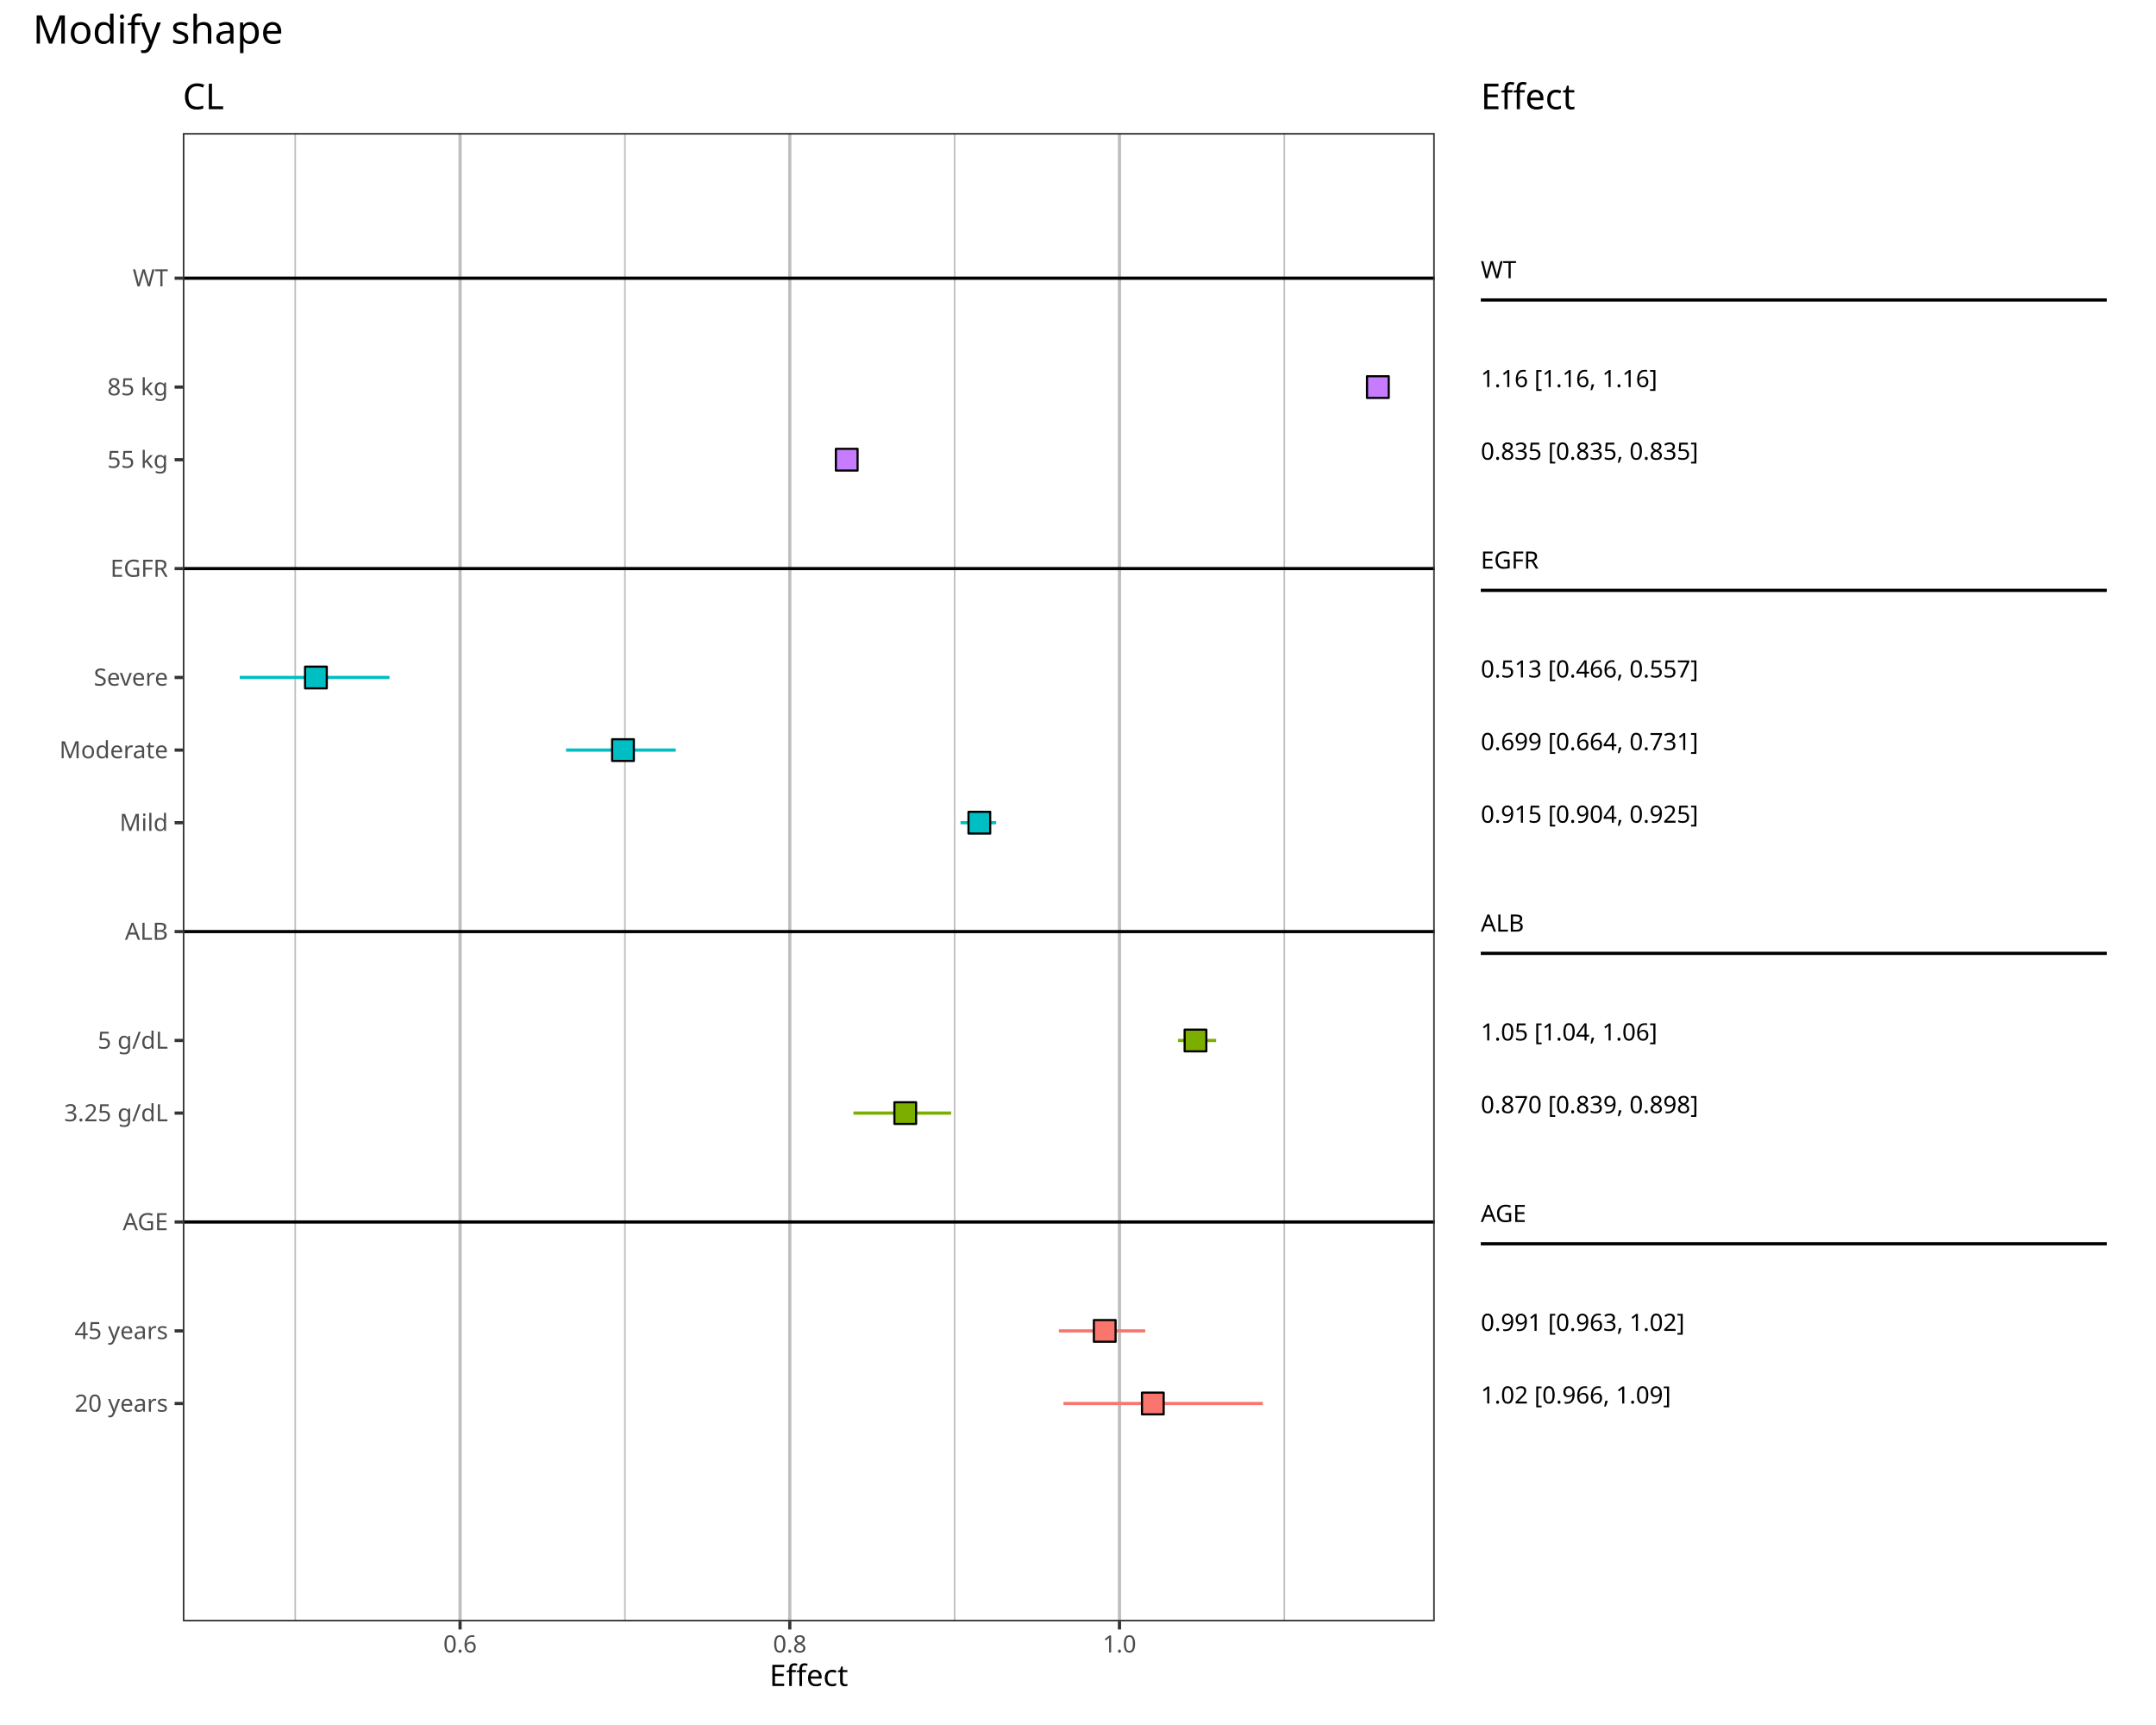
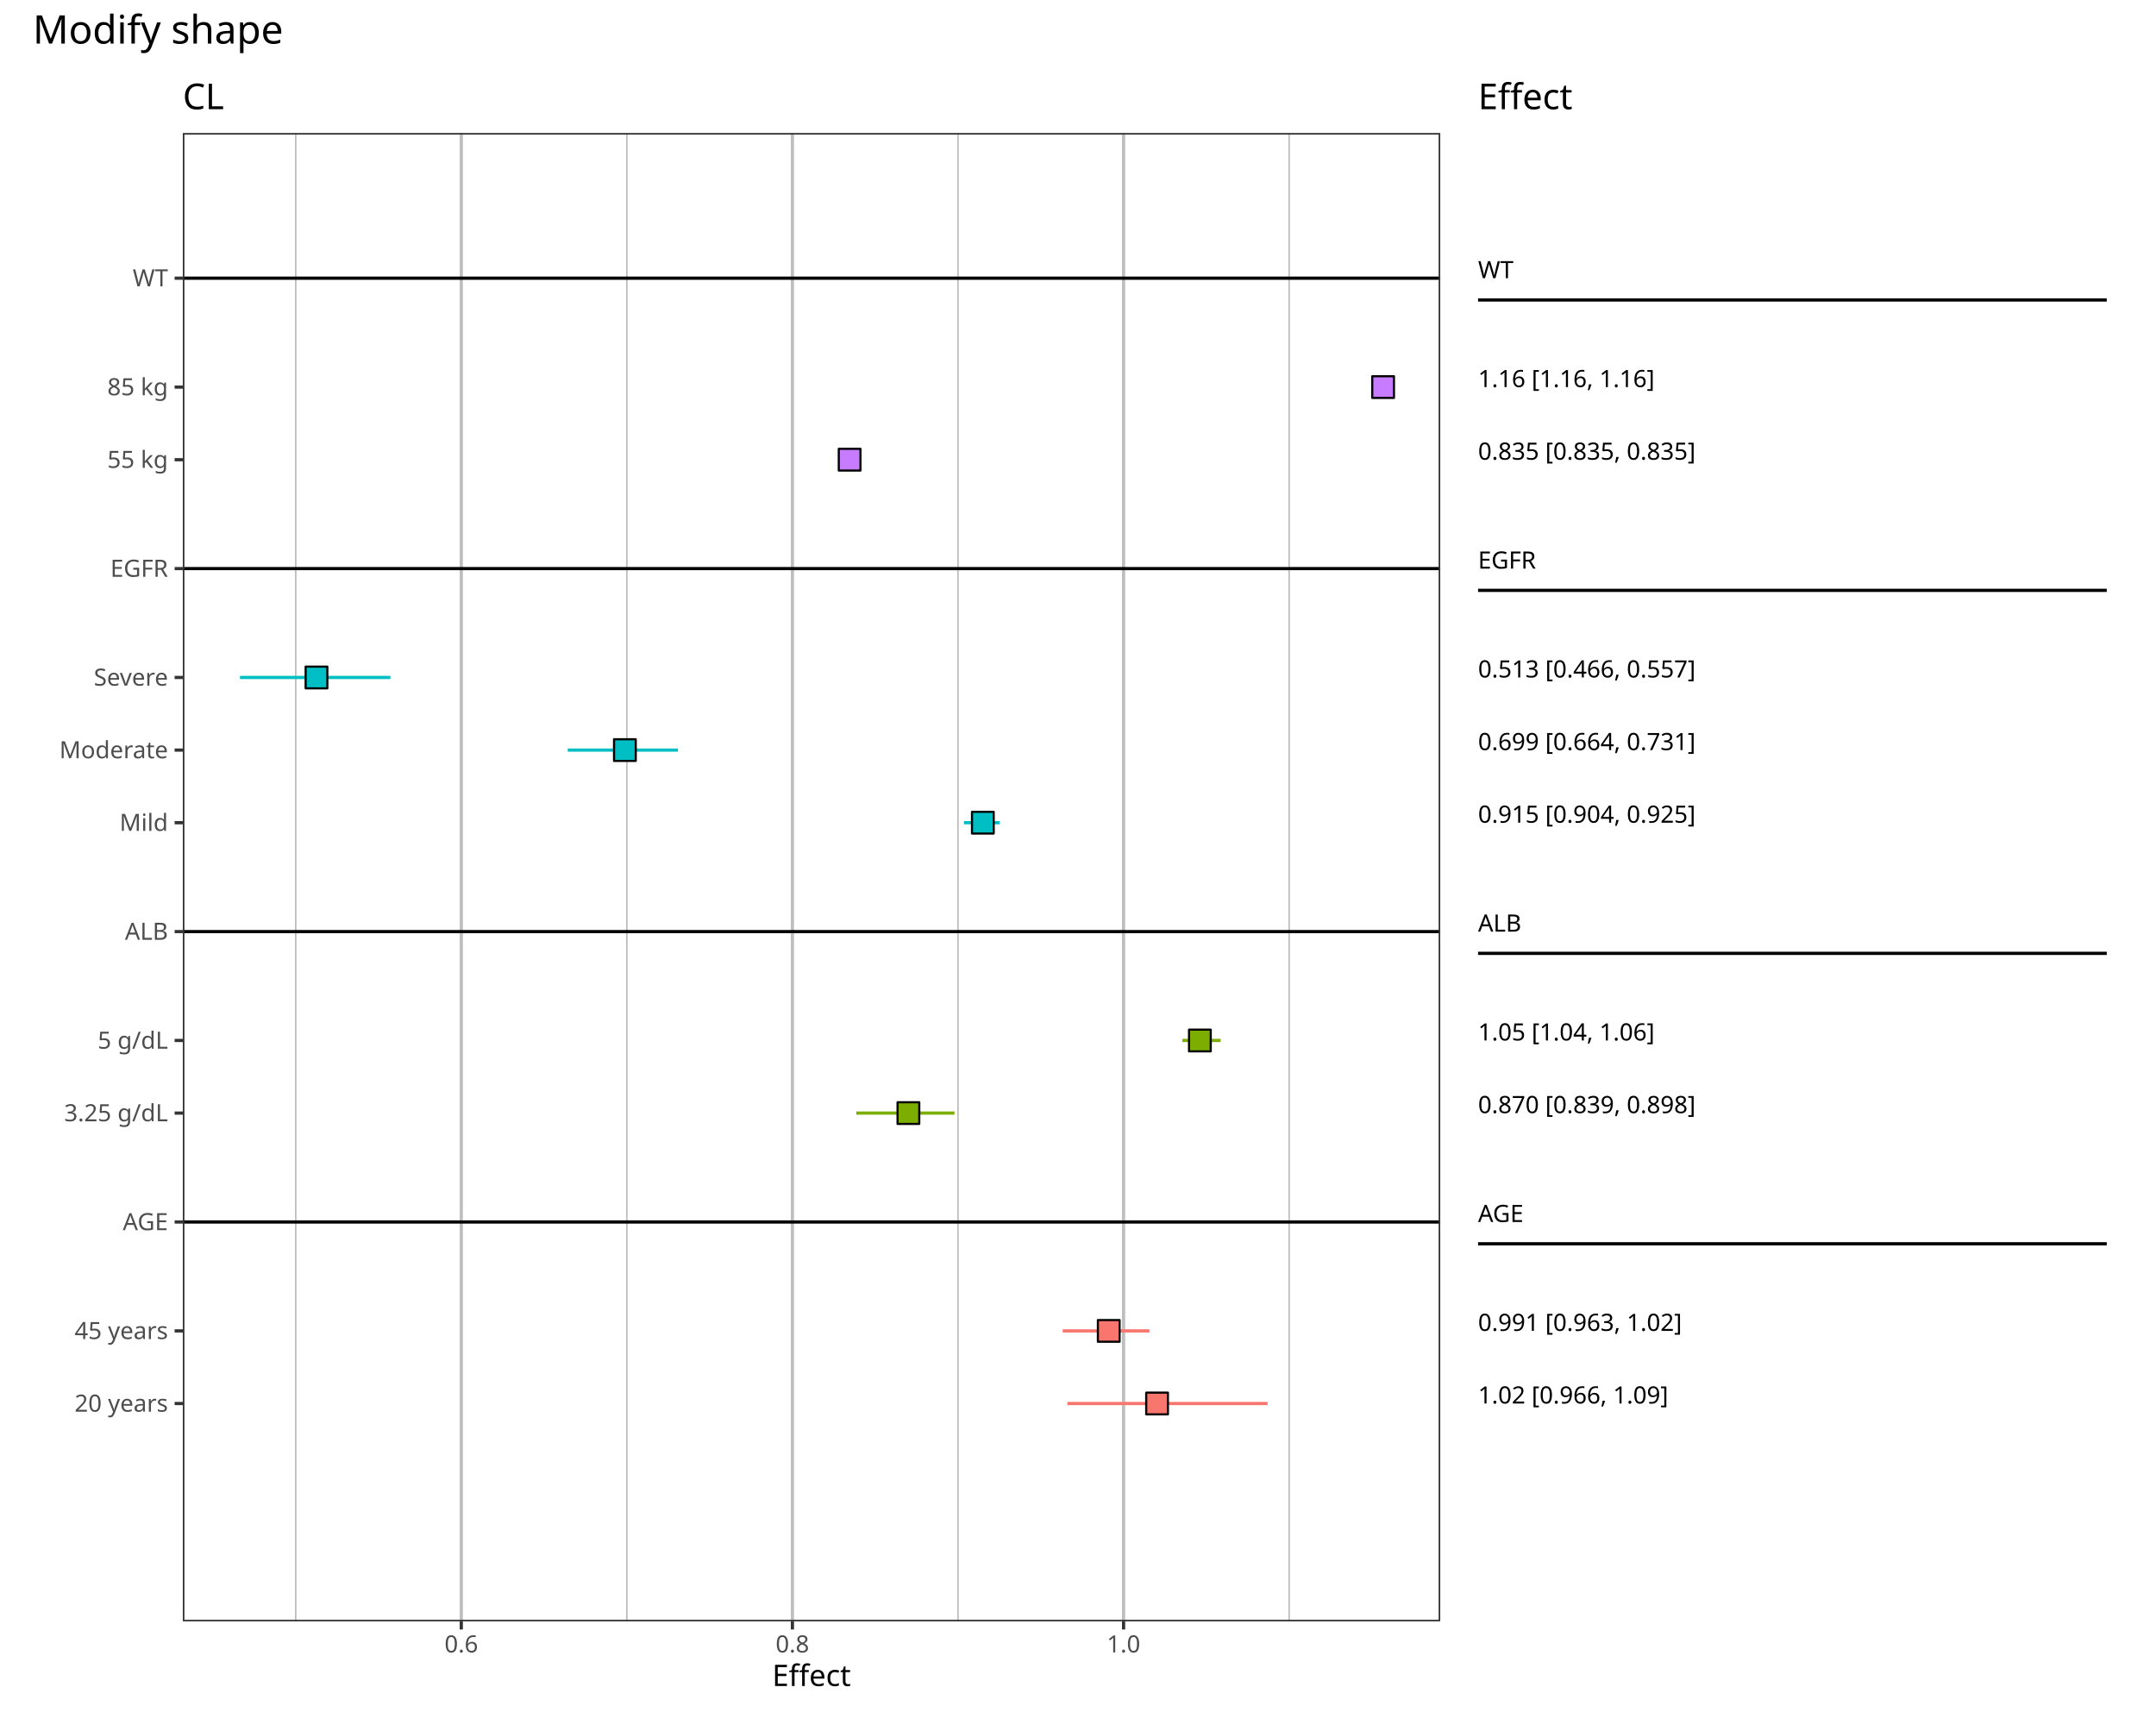
<svg xmlns="http://www.w3.org/2000/svg" class="svglite" data-engine-version="2.0" width="720.00pt" height="576.00pt" viewBox="0 0 720.00 576.00">
  <defs>
    <style type="text/css">
    .svglite line, .svglite polyline, .svglite polygon, .svglite path, .svglite rect, .svglite circle {
      fill: none;
      stroke: #000000;
      stroke-linecap: round;
      stroke-linejoin: round;
      stroke-miterlimit: 10.00;
    }
  </style>
  </defs>
  <rect width="100%" height="100%" style="stroke: none; fill: #FFFFFF;" />
  <defs>
    <clipPath id="cpMC4wMHw3MjAuMDB8MC4wMHw1NzYuMDA=">
      <rect x="0.00" y="0.00" width="720.00" height="576.00" />
    </clipPath>
  </defs>
  <g clip-path="url(#cpMC4wMHw3MjAuMDB8MC4wMHw1NzYuMDA=)">
    <rect x="0.00" y="0.00" width="720.00" height="576.00" style="stroke-width: 1.07; stroke: #FFFFFF; fill: #FFFFFF;" />
  </g>
  <defs>
    <clipPath id="cpNjEuMDV8NzAzLjU2fDQ0LjQxfDU0MS4zNw==">
      <rect x="61.05" y="44.41" width="642.51" height="496.97" />
    </clipPath>
  </defs>
  <g clip-path="url(#cpNjEuMDV8NzAzLjU2fDQ0LjQxfDU0MS4zNw==)">
</g>
  <g clip-path="url(#cpMC4wMHw3MjAuMDB8MC4wMHw1NzYuMDA=)">
</g>
  <g clip-path="url(#cpNjEuMDV8NzAzLjU2fDQ0LjQxfDU0MS4zNw==)">
</g>
  <g clip-path="url(#cpMC4wMHw3MjAuMDB8MC4wMHw1NzYuMDA=)">
</g>
  <g clip-path="url(#cpNjEuMDV8NzAzLjU2fDQ0LjQxfDU0MS4zNw==)">
</g>
  <g clip-path="url(#cpMC4wMHw3MjAuMDB8MC4wMHw1NzYuMDA=)">
</g>
  <defs>
-     <clipPath id="cpNS40OHw0ODAuMTV8MjIuNzh8NTcwLjUy">
-       <rect x="5.48" y="22.78" width="474.67" height="547.74" />
+     <clipPath id="cpNS40OHw0ODEuOTd8MjIuNzh8NTcwLjUy">
+       <rect x="5.48" y="22.78" width="476.49" height="547.74" />
    </clipPath>
  </defs>
-   <g clip-path="url(#cpNS40OHw0ODAuMTV8MjIuNzh8NTcwLjUy)">
-     <rect x="5.48" y="22.78" width="474.67" height="547.74" style="stroke-width: 1.07; stroke: #FFFFFF; fill: #FFFFFF;" />
+   <g clip-path="url(#cpNS40OHw0ODEuOTd8MjIuNzh8NTcwLjUy)">
+     <rect x="5.48" y="22.78" width="476.49" height="547.74" style="stroke-width: 1.07; stroke: #FFFFFF; fill: #FFFFFF;" />
  </g>
  <g clip-path="url(#cpMC4wMHw3MjAuMDB8MC4wMHw1NzYuMDA=)">
</g>
  <defs>
-     <clipPath id="cpNjEuMDV8NDc5LjE1fDQ0LjQxfDU0MS4zNw==">
-       <rect x="61.05" y="44.41" width="418.10" height="496.97" />
+     <clipPath id="cpNDgxLjk3fDcxNC41MnwyMi43OHw1NzAuNTI=">
+       <rect x="481.97" y="22.78" width="232.55" height="547.74" />
    </clipPath>
  </defs>
-   <g clip-path="url(#cpNjEuMDV8NDc5LjE1fDQ0LjQxfDU0MS4zNw==)">
-     <rect x="61.05" y="44.41" width="418.10" height="496.97" style="stroke-width: 1.07; stroke: none; fill: #FFFFFF;" />
-     <polyline points="98.59,541.37 98.59,44.41 " style="stroke-width: 0.53; stroke: #BEBEBE; stroke-linecap: butt;" />
-     <polyline points="208.70,541.37 208.70,44.41 " style="stroke-width: 0.53; stroke: #BEBEBE; stroke-linecap: butt;" />
-     <polyline points="318.80,541.37 318.80,44.41 " style="stroke-width: 0.53; stroke: #BEBEBE; stroke-linecap: butt;" />
-     <polyline points="428.90,541.37 428.90,44.41 " style="stroke-width: 0.53; stroke: #BEBEBE; stroke-linecap: butt;" />
-     <polyline points="153.64,541.37 153.64,44.41 " style="stroke-width: 1.07; stroke: #BEBEBE; stroke-linecap: butt;" />
-     <polyline points="263.75,541.37 263.75,44.41 " style="stroke-width: 1.07; stroke: #BEBEBE; stroke-linecap: butt;" />
-     <polyline points="373.85,541.37 373.85,44.41 " style="stroke-width: 1.07; stroke: #BEBEBE; stroke-linecap: butt;" />
-     <line x1="-176.67" y1="541.37" x2="-176.67" y2="44.41" style="stroke-width: 1.07; stroke-dasharray: 1.42,4.27,5.69,4.27; stroke-linecap: butt;" />
-     <polyline points="421.73,468.65 421.73,468.65 " style="stroke-width: 1.07; stroke: #F8766D; stroke-linecap: butt;" />
-     <polyline points="421.73,468.65 355.15,468.65 " style="stroke-width: 1.07; stroke: #F8766D; stroke-linecap: butt;" />
-     <polyline points="355.15,468.65 355.15,468.65 " style="stroke-width: 1.07; stroke: #F8766D; stroke-linecap: butt;" />
-     <polyline points="382.46,444.40 382.46,444.40 " style="stroke-width: 1.07; stroke: #F8766D; stroke-linecap: butt;" />
-     <polyline points="382.46,444.40 353.61,444.40 " style="stroke-width: 1.07; stroke: #F8766D; stroke-linecap: butt;" />
-     <polyline points="353.61,444.40 353.61,444.40 " style="stroke-width: 1.07; stroke: #F8766D; stroke-linecap: butt;" />
-     <polyline points="317.63,371.68 317.63,371.68 " style="stroke-width: 1.07; stroke: #7CAE00; stroke-linecap: butt;" />
-     <polyline points="317.63,371.68 285.00,371.68 " style="stroke-width: 1.07; stroke: #7CAE00; stroke-linecap: butt;" />
-     <polyline points="285.00,371.68 285.00,371.68 " style="stroke-width: 1.07; stroke: #7CAE00; stroke-linecap: butt;" />
-     <polyline points="406.13,347.43 406.13,347.43 " style="stroke-width: 1.07; stroke: #7CAE00; stroke-linecap: butt;" />
-     <polyline points="406.13,347.43 393.39,347.43 " style="stroke-width: 1.07; stroke: #7CAE00; stroke-linecap: butt;" />
-     <polyline points="393.39,347.43 393.39,347.43 " style="stroke-width: 1.07; stroke: #7CAE00; stroke-linecap: butt;" />
-     <polyline points="332.68,274.71 332.68,274.71 " style="stroke-width: 1.07; stroke: #00BFC4; stroke-linecap: butt;" />
-     <polyline points="332.68,274.71 320.77,274.71 " style="stroke-width: 1.07; stroke: #00BFC4; stroke-linecap: butt;" />
-     <polyline points="320.77,274.71 320.77,274.71 " style="stroke-width: 1.07; stroke: #00BFC4; stroke-linecap: butt;" />
-     <polyline points="225.66,250.47 225.66,250.47 " style="stroke-width: 1.07; stroke: #00BFC4; stroke-linecap: butt;" />
-     <polyline points="225.66,250.47 189.04,250.47 " style="stroke-width: 1.07; stroke: #00BFC4; stroke-linecap: butt;" />
-     <polyline points="189.04,250.47 189.04,250.47 " style="stroke-width: 1.07; stroke: #00BFC4; stroke-linecap: butt;" />
-     <polyline points="130.08,226.22 130.08,226.22 " style="stroke-width: 1.07; stroke: #00BFC4; stroke-linecap: butt;" />
-     <polyline points="130.08,226.22 80.06,226.22 " style="stroke-width: 1.07; stroke: #00BFC4; stroke-linecap: butt;" />
-     <polyline points="80.06,226.22 80.06,226.22 " style="stroke-width: 1.07; stroke: #00BFC4; stroke-linecap: butt;" />
-     <polyline points="282.76,153.50 282.76,153.50 " style="stroke-width: 1.07; stroke: #C77CFF; stroke-linecap: butt;" />
-     <polyline points="282.76,153.50 282.76,153.50 " style="stroke-width: 1.07; stroke: #C77CFF; stroke-linecap: butt;" />
-     <polyline points="282.76,153.50 282.76,153.50 " style="stroke-width: 1.07; stroke: #C77CFF; stroke-linecap: butt;" />
-     <polyline points="460.15,129.26 460.15,129.26 " style="stroke-width: 1.07; stroke: #C77CFF; stroke-linecap: butt;" />
-     <polyline points="460.15,129.26 460.15,129.26 " style="stroke-width: 1.07; stroke: #C77CFF; stroke-linecap: butt;" />
-     <polyline points="460.15,129.26 460.15,129.26 " style="stroke-width: 1.07; stroke: #C77CFF; stroke-linecap: butt;" />
-     <rect x="381.36" y="465.02" width="7.25" height="7.25" style="stroke-width: 0.71; fill: #F8766D;" />
-     <rect x="365.30" y="440.78" width="7.25" height="7.25" style="stroke-width: 0.71; fill: #F8766D;" />
-     <rect x="298.69" y="368.05" width="7.25" height="7.25" style="stroke-width: 0.71; fill: #7CAE00;" />
-     <rect x="395.61" y="343.81" width="7.25" height="7.25" style="stroke-width: 0.71; fill: #7CAE00;" />
-     <rect x="323.43" y="271.08" width="7.25" height="7.25" style="stroke-width: 0.71; fill: #00BFC4;" />
-     <rect x="204.42" y="246.84" width="7.25" height="7.25" style="stroke-width: 0.71; fill: #00BFC4;" />
-     <rect x="101.88" y="222.60" width="7.25" height="7.25" style="stroke-width: 0.71; fill: #00BFC4;" />
-     <rect x="279.14" y="149.87" width="7.25" height="7.25" style="stroke-width: 0.71; fill: #C77CFF;" />
-     <rect x="456.52" y="125.63" width="7.25" height="7.25" style="stroke-width: 0.71; fill: #C77CFF;" />
-     <line x1="61.05" y1="92.89" x2="479.15" y2="92.89" style="stroke-width: 1.07; stroke-linecap: butt;" />
-     <line x1="61.05" y1="189.86" x2="479.15" y2="189.86" style="stroke-width: 1.07; stroke-linecap: butt;" />
-     <line x1="61.05" y1="311.07" x2="479.15" y2="311.07" style="stroke-width: 1.07; stroke-linecap: butt;" />
-     <line x1="61.05" y1="408.04" x2="479.15" y2="408.04" style="stroke-width: 1.07; stroke-linecap: butt;" />
-     <rect x="61.05" y="44.41" width="418.10" height="496.97" style="stroke-width: 1.07; stroke: #333333;" />
+   <g clip-path="url(#cpNDgxLjk3fDcxNC41MnwyMi43OHw1NzAuNTI=)">
+     <rect x="481.97" y="22.78" width="232.55" height="547.74" style="stroke-width: 1.07; stroke: #FFFFFF; fill: #FFFFFF;" />
+   </g>
+   <g clip-path="url(#cpMC4wMHw3MjAuMDB8MC4wMHw1NzYuMDA=)">
+ </g>
+   <defs>
+     <clipPath id="cpNjEuMDV8NDgwLjk4fDQ0LjQxfDU0MS4zNw==">
+       <rect x="61.05" y="44.41" width="419.92" height="496.97" />
+     </clipPath>
+   </defs>
+   <g clip-path="url(#cpNjEuMDV8NDgwLjk4fDQ0LjQxfDU0MS4zNw==)">
+     <rect x="61.05" y="44.41" width="419.92" height="496.97" style="stroke-width: 1.07; stroke: none; fill: #FFFFFF;" />
+     <polyline points="98.76,541.37 98.76,44.41 " style="stroke-width: 0.53; stroke: #BEBEBE; stroke-linecap: butt;" />
+     <polyline points="209.34,541.37 209.34,44.41 " style="stroke-width: 0.53; stroke: #BEBEBE; stroke-linecap: butt;" />
+     <polyline points="319.92,541.37 319.92,44.41 " style="stroke-width: 0.53; stroke: #BEBEBE; stroke-linecap: butt;" />
+     <polyline points="430.51,541.37 430.51,44.41 " style="stroke-width: 0.53; stroke: #BEBEBE; stroke-linecap: butt;" />
+     <polyline points="154.05,541.37 154.05,44.41 " style="stroke-width: 1.07; stroke: #BEBEBE; stroke-linecap: butt;" />
+     <polyline points="264.63,541.37 264.63,44.41 " style="stroke-width: 1.07; stroke: #BEBEBE; stroke-linecap: butt;" />
+     <polyline points="375.22,541.37 375.22,44.41 " style="stroke-width: 1.07; stroke: #BEBEBE; stroke-linecap: butt;" />
+     <line x1="-177.71" y1="541.37" x2="-177.71" y2="44.41" style="stroke-width: 1.07; stroke-dasharray: 1.42,4.27,5.69,4.27; stroke-linecap: butt;" />
+     <polyline points="423.31,468.65 423.31,468.65 " style="stroke-width: 1.07; stroke: #F8766D; stroke-linecap: butt;" />
+     <polyline points="423.31,468.65 356.44,468.65 " style="stroke-width: 1.07; stroke: #F8766D; stroke-linecap: butt;" />
+     <polyline points="356.44,468.65 356.44,468.65 " style="stroke-width: 1.07; stroke: #F8766D; stroke-linecap: butt;" />
+     <polyline points="383.86,444.40 383.86,444.40 " style="stroke-width: 1.07; stroke: #F8766D; stroke-linecap: butt;" />
+     <polyline points="383.86,444.40 354.89,444.40 " style="stroke-width: 1.07; stroke: #F8766D; stroke-linecap: butt;" />
+     <polyline points="354.89,444.40 354.89,444.40 " style="stroke-width: 1.07; stroke: #F8766D; stroke-linecap: butt;" />
+     <polyline points="318.75,371.68 318.75,371.68 " style="stroke-width: 1.07; stroke: #7CAE00; stroke-linecap: butt;" />
+     <polyline points="318.75,371.68 285.98,371.68 " style="stroke-width: 1.07; stroke: #7CAE00; stroke-linecap: butt;" />
+     <polyline points="285.98,371.68 285.98,371.68 " style="stroke-width: 1.07; stroke: #7CAE00; stroke-linecap: butt;" />
+     <polyline points="407.64,347.43 407.64,347.43 " style="stroke-width: 1.07; stroke: #7CAE00; stroke-linecap: butt;" />
+     <polyline points="407.64,347.43 394.84,347.43 " style="stroke-width: 1.07; stroke: #7CAE00; stroke-linecap: butt;" />
+     <polyline points="394.84,347.43 394.84,347.43 " style="stroke-width: 1.07; stroke: #7CAE00; stroke-linecap: butt;" />
+     <polyline points="333.87,274.71 333.87,274.71 " style="stroke-width: 1.07; stroke: #00BFC4; stroke-linecap: butt;" />
+     <polyline points="333.87,274.71 321.91,274.71 " style="stroke-width: 1.07; stroke: #00BFC4; stroke-linecap: butt;" />
+     <polyline points="321.91,274.71 321.91,274.71 " style="stroke-width: 1.07; stroke: #00BFC4; stroke-linecap: butt;" />
+     <polyline points="226.38,250.47 226.38,250.47 " style="stroke-width: 1.07; stroke: #00BFC4; stroke-linecap: butt;" />
+     <polyline points="226.38,250.47 189.60,250.47 " style="stroke-width: 1.07; stroke: #00BFC4; stroke-linecap: butt;" />
+     <polyline points="189.60,250.47 189.60,250.47 " style="stroke-width: 1.07; stroke: #00BFC4; stroke-linecap: butt;" />
+     <polyline points="130.38,226.22 130.38,226.22 " style="stroke-width: 1.07; stroke: #00BFC4; stroke-linecap: butt;" />
+     <polyline points="130.38,226.22 80.14,226.22 " style="stroke-width: 1.07; stroke: #00BFC4; stroke-linecap: butt;" />
+     <polyline points="80.14,226.22 80.14,226.22 " style="stroke-width: 1.07; stroke: #00BFC4; stroke-linecap: butt;" />
+     <polyline points="283.73,153.50 283.73,153.50 " style="stroke-width: 1.07; stroke: #C77CFF; stroke-linecap: butt;" />
+     <polyline points="283.73,153.50 283.73,153.50 " style="stroke-width: 1.07; stroke: #C77CFF; stroke-linecap: butt;" />
+     <polyline points="283.73,153.50 283.73,153.50 " style="stroke-width: 1.07; stroke: #C77CFF; stroke-linecap: butt;" />
+     <polyline points="461.89,129.26 461.89,129.26 " style="stroke-width: 1.07; stroke: #C77CFF; stroke-linecap: butt;" />
+     <polyline points="461.89,129.26 461.89,129.26 " style="stroke-width: 1.07; stroke: #C77CFF; stroke-linecap: butt;" />
+     <polyline points="461.89,129.26 461.89,129.26 " style="stroke-width: 1.07; stroke: #C77CFF; stroke-linecap: butt;" />
+     <rect x="382.78" y="465.02" width="7.25" height="7.25" style="stroke-width: 0.71; fill: #F8766D;" />
+     <rect x="366.64" y="440.78" width="7.25" height="7.25" style="stroke-width: 0.71; fill: #F8766D;" />
+     <rect x="299.74" y="368.05" width="7.25" height="7.25" style="stroke-width: 0.71; fill: #7CAE00;" />
+     <rect x="397.08" y="343.81" width="7.25" height="7.25" style="stroke-width: 0.71; fill: #7CAE00;" />
+     <rect x="324.60" y="271.08" width="7.25" height="7.25" style="stroke-width: 0.71; fill: #00BFC4;" />
+     <rect x="205.06" y="246.84" width="7.25" height="7.25" style="stroke-width: 0.71; fill: #00BFC4;" />
+     <rect x="102.07" y="222.60" width="7.25" height="7.25" style="stroke-width: 0.71; fill: #00BFC4;" />
+     <rect x="280.11" y="149.87" width="7.25" height="7.25" style="stroke-width: 0.71; fill: #C77CFF;" />
+     <rect x="458.27" y="125.63" width="7.25" height="7.25" style="stroke-width: 0.71; fill: #C77CFF;" />
+     <line x1="61.05" y1="92.89" x2="480.98" y2="92.89" style="stroke-width: 1.07; stroke-linecap: butt;" />
+     <line x1="61.05" y1="189.86" x2="480.98" y2="189.86" style="stroke-width: 1.07; stroke-linecap: butt;" />
+     <line x1="61.05" y1="311.07" x2="480.98" y2="311.07" style="stroke-width: 1.07; stroke-linecap: butt;" />
+     <line x1="61.05" y1="408.04" x2="480.98" y2="408.04" style="stroke-width: 1.07; stroke-linecap: butt;" />
+     <rect x="61.05" y="44.41" width="419.92" height="496.97" style="stroke-width: 1.07; stroke: #333333;" />
  </g>
  <g clip-path="url(#cpMC4wMHw3MjAuMDB8MC4wMHw1NzYuMDA=)">
    <text x="56.12" y="95.62" text-anchor="end" style="font-size: 7.94px; fill: #4D4D4D; font-family: sans;" textLength="12.34px" lengthAdjust="spacingAndGlyphs">WT</text>
    <text x="56.12" y="131.99" text-anchor="end" style="font-size: 7.94px; fill: #4D4D4D; font-family: sans;" textLength="19.42px" lengthAdjust="spacingAndGlyphs">85 kg</text>
    <text x="56.12" y="156.23" text-anchor="end" style="font-size: 7.94px; fill: #4D4D4D; font-family: sans;" textLength="19.42px" lengthAdjust="spacingAndGlyphs">55 kg</text>
    <text x="56.12" y="192.59" text-anchor="end" style="font-size: 7.94px; fill: #4D4D4D; font-family: sans;" textLength="22.05px" lengthAdjust="spacingAndGlyphs">EGFR</text>
    <text x="56.12" y="228.95" text-anchor="end" style="font-size: 7.94px; fill: #4D4D4D; font-family: sans;" textLength="25.15px" lengthAdjust="spacingAndGlyphs">Severe</text>
    <text x="56.12" y="253.20" text-anchor="end" style="font-size: 7.94px; fill: #4D4D4D; font-family: sans;" textLength="33.54px" lengthAdjust="spacingAndGlyphs">Moderate</text>
    <text x="56.12" y="277.44" text-anchor="end" style="font-size: 7.94px; fill: #4D4D4D; font-family: sans;" textLength="14.55px" lengthAdjust="spacingAndGlyphs">Mild</text>
    <text x="56.12" y="313.80" text-anchor="end" style="font-size: 7.94px; fill: #4D4D4D; font-family: sans;" textLength="15.01px" lengthAdjust="spacingAndGlyphs">ALB</text>
    <text x="56.12" y="350.17" text-anchor="end" style="font-size: 7.94px; fill: #4D4D4D; font-family: sans;" textLength="22.07px" lengthAdjust="spacingAndGlyphs">5 g/dL</text>
    <text x="56.12" y="374.41" text-anchor="end" style="font-size: 7.94px; fill: #4D4D4D; font-family: sans;" textLength="33.10px" lengthAdjust="spacingAndGlyphs">3.25 g/dL</text>
    <text x="56.12" y="410.77" text-anchor="end" style="font-size: 7.94px; fill: #4D4D4D; font-family: sans;" textLength="16.77px" lengthAdjust="spacingAndGlyphs">AGE</text>
    <text x="56.12" y="447.13" text-anchor="end" style="font-size: 7.94px; fill: #4D4D4D; font-family: sans;" textLength="30.45px" lengthAdjust="spacingAndGlyphs">45 years</text>
    <text x="56.12" y="471.38" text-anchor="end" style="font-size: 7.94px; fill: #4D4D4D; font-family: sans;" textLength="30.45px" lengthAdjust="spacingAndGlyphs">20 years</text>
    <polyline points="58.31,92.89 61.05,92.89 " style="stroke-width: 1.07; stroke: #333333; stroke-linecap: butt;" />
    <polyline points="58.31,129.26 61.05,129.26 " style="stroke-width: 1.07; stroke: #333333; stroke-linecap: butt;" />
    <polyline points="58.31,153.50 61.05,153.50 " style="stroke-width: 1.07; stroke: #333333; stroke-linecap: butt;" />
    <polyline points="58.31,189.86 61.05,189.86 " style="stroke-width: 1.07; stroke: #333333; stroke-linecap: butt;" />
    <polyline points="58.31,226.22 61.05,226.22 " style="stroke-width: 1.07; stroke: #333333; stroke-linecap: butt;" />
    <polyline points="58.31,250.47 61.05,250.47 " style="stroke-width: 1.07; stroke: #333333; stroke-linecap: butt;" />
    <polyline points="58.31,274.71 61.05,274.71 " style="stroke-width: 1.07; stroke: #333333; stroke-linecap: butt;" />
    <polyline points="58.31,311.07 61.05,311.07 " style="stroke-width: 1.07; stroke: #333333; stroke-linecap: butt;" />
    <polyline points="58.31,347.43 61.05,347.43 " style="stroke-width: 1.07; stroke: #333333; stroke-linecap: butt;" />
    <polyline points="58.31,371.68 61.05,371.68 " style="stroke-width: 1.07; stroke: #333333; stroke-linecap: butt;" />
    <polyline points="58.31,408.04 61.05,408.04 " style="stroke-width: 1.07; stroke: #333333; stroke-linecap: butt;" />
    <polyline points="58.31,444.40 61.05,444.40 " style="stroke-width: 1.07; stroke: #333333; stroke-linecap: butt;" />
    <polyline points="58.31,468.65 61.05,468.65 " style="stroke-width: 1.07; stroke: #333333; stroke-linecap: butt;" />
-     <polyline points="153.64,544.11 153.64,541.37 " style="stroke-width: 1.07; stroke: #333333; stroke-linecap: butt;" />
-     <polyline points="263.75,544.11 263.75,541.37 " style="stroke-width: 1.07; stroke: #333333; stroke-linecap: butt;" />
-     <polyline points="373.85,544.11 373.85,541.37 " style="stroke-width: 1.07; stroke: #333333; stroke-linecap: butt;" />
-     <text x="153.64" y="551.77" text-anchor="middle" style="font-size: 7.94px; fill: #4D4D4D; font-family: sans;" textLength="11.03px" lengthAdjust="spacingAndGlyphs">0.6</text>
-     <text x="263.75" y="551.77" text-anchor="middle" style="font-size: 7.94px; fill: #4D4D4D; font-family: sans;" textLength="11.03px" lengthAdjust="spacingAndGlyphs">0.8</text>
-     <text x="373.85" y="551.77" text-anchor="middle" style="font-size: 7.94px; fill: #4D4D4D; font-family: sans;" textLength="11.03px" lengthAdjust="spacingAndGlyphs">1.0</text>
-     <text x="270.10" y="562.98" text-anchor="middle" style="font-size: 9.92px; font-family: sans;" textLength="25.37px" lengthAdjust="spacingAndGlyphs">Effect</text>
+     <polyline points="154.05,544.11 154.05,541.37 " style="stroke-width: 1.07; stroke: #333333; stroke-linecap: butt;" />
+     <polyline points="264.63,544.11 264.63,541.37 " style="stroke-width: 1.07; stroke: #333333; stroke-linecap: butt;" />
+     <polyline points="375.22,544.11 375.22,541.37 " style="stroke-width: 1.07; stroke: #333333; stroke-linecap: butt;" />
+     <text x="154.05" y="551.77" text-anchor="middle" style="font-size: 7.94px; fill: #4D4D4D; font-family: sans;" textLength="11.03px" lengthAdjust="spacingAndGlyphs">0.6</text>
+     <text x="264.63" y="551.77" text-anchor="middle" style="font-size: 7.94px; fill: #4D4D4D; font-family: sans;" textLength="11.03px" lengthAdjust="spacingAndGlyphs">0.8</text>
+     <text x="375.22" y="551.77" text-anchor="middle" style="font-size: 7.94px; fill: #4D4D4D; font-family: sans;" textLength="11.03px" lengthAdjust="spacingAndGlyphs">1.0</text>
+     <text x="271.01" y="562.98" text-anchor="middle" style="font-size: 9.92px; font-family: sans;" textLength="25.37px" lengthAdjust="spacingAndGlyphs">Effect</text>
    <text x="61.05" y="36.46" style="font-size: 11.91px; font-family: sans;" textLength="15.22px" lengthAdjust="spacingAndGlyphs">CL</text>
  </g>
  <defs>
-     <clipPath id="cpNDgwLjE1fDcxNC41MnwyMi43OHw1NzAuNTI=">
-       <rect x="480.15" y="22.78" width="234.37" height="547.74" />
+     <clipPath id="cpNDkzLjYwfDcwMy41Nnw0NC40MXw1NDEuMzc=">
+       <rect x="493.60" y="44.41" width="209.96" height="496.97" />
    </clipPath>
  </defs>
-   <g clip-path="url(#cpNDgwLjE1fDcxNC41MnwyMi43OHw1NzAuNTI=)">
-     <rect x="480.15" y="22.78" width="234.37" height="547.74" style="stroke-width: 1.07; stroke: #FFFFFF; fill: #FFFFFF;" />
+   <g clip-path="url(#cpNDkzLjYwfDcwMy41Nnw0NC40MXw1NDEuMzc=)">
+     <rect x="493.60" y="44.41" width="209.96" height="496.97" style="stroke-width: 1.07; stroke: none; fill: #FFFFFF;" />
+     <text x="493.60" y="92.89" style="font-size: 7.97px; font-family: sans;" textLength="12.39px" lengthAdjust="spacingAndGlyphs">WT</text>
+     <text x="493.60" y="129.26" style="font-size: 7.97px; font-family: sans;" textLength="57.59px" lengthAdjust="spacingAndGlyphs">1.16 [1.16, 1.16]</text>
+     <text x="493.60" y="153.50" style="font-size: 7.97px; font-family: sans;" textLength="70.88px" lengthAdjust="spacingAndGlyphs">0.835 [0.835, 0.835]</text>
+     <text x="493.60" y="189.86" style="font-size: 7.97px; font-family: sans;" textLength="22.14px" lengthAdjust="spacingAndGlyphs">EGFR</text>
+     <text x="493.60" y="226.22" style="font-size: 7.97px; font-family: sans;" textLength="70.88px" lengthAdjust="spacingAndGlyphs">0.513 [0.466, 0.557]</text>
+     <text x="493.60" y="250.47" style="font-size: 7.97px; font-family: sans;" textLength="70.88px" lengthAdjust="spacingAndGlyphs">0.699 [0.664, 0.731]</text>
+     <text x="493.60" y="274.71" style="font-size: 7.97px; font-family: sans;" textLength="70.88px" lengthAdjust="spacingAndGlyphs">0.915 [0.904, 0.925]</text>
+     <text x="493.60" y="311.07" style="font-size: 7.97px; font-family: sans;" textLength="15.06px" lengthAdjust="spacingAndGlyphs">ALB</text>
+     <text x="493.60" y="347.43" style="font-size: 7.97px; font-family: sans;" textLength="57.59px" lengthAdjust="spacingAndGlyphs">1.05 [1.04, 1.06]</text>
+     <text x="493.60" y="371.68" style="font-size: 7.97px; font-family: sans;" textLength="70.88px" lengthAdjust="spacingAndGlyphs">0.870 [0.839, 0.898]</text>
+     <text x="493.60" y="408.04" style="font-size: 7.97px; font-family: sans;" textLength="16.83px" lengthAdjust="spacingAndGlyphs">AGE</text>
+     <text x="493.60" y="444.40" style="font-size: 7.97px; font-family: sans;" textLength="66.45px" lengthAdjust="spacingAndGlyphs">0.991 [0.963, 1.02]</text>
+     <text x="493.60" y="468.65" style="font-size: 7.97px; font-family: sans;" textLength="62.02px" lengthAdjust="spacingAndGlyphs">1.02 [0.966, 1.09]</text>
+     <line x1="493.60" y1="100.16" x2="703.56" y2="100.16" style="stroke-width: 1.07; stroke-linecap: butt;" />
+     <line x1="493.60" y1="197.13" x2="703.56" y2="197.13" style="stroke-width: 1.07; stroke-linecap: butt;" />
+     <line x1="493.60" y1="318.34" x2="703.56" y2="318.34" style="stroke-width: 1.07; stroke-linecap: butt;" />
+     <line x1="493.60" y1="415.31" x2="703.56" y2="415.31" style="stroke-width: 1.07; stroke-linecap: butt;" />
  </g>
  <g clip-path="url(#cpMC4wMHw3MjAuMDB8MC4wMHw1NzYuMDA=)">
- </g>
-   <defs>
-     <clipPath id="cpNDk0LjUxfDcwMy41Nnw0NC40MXw1NDEuMzc=">
-       <rect x="494.51" y="44.41" width="209.05" height="496.97" />
-     </clipPath>
-   </defs>
-   <g clip-path="url(#cpNDk0LjUxfDcwMy41Nnw0NC40MXw1NDEuMzc=)">
-     <rect x="494.51" y="44.41" width="209.05" height="496.97" style="stroke-width: 1.07; stroke: none; fill: #FFFFFF;" />
-     <text x="494.51" y="92.89" style="font-size: 7.97px; font-family: sans;" textLength="12.39px" lengthAdjust="spacingAndGlyphs">WT</text>
-     <text x="494.51" y="129.26" style="font-size: 7.97px; font-family: sans;" textLength="57.59px" lengthAdjust="spacingAndGlyphs">1.16 [1.16, 1.16]</text>
-     <text x="494.51" y="153.50" style="font-size: 7.97px; font-family: sans;" textLength="70.88px" lengthAdjust="spacingAndGlyphs">0.835 [0.835, 0.835]</text>
-     <text x="494.51" y="189.86" style="font-size: 7.97px; font-family: sans;" textLength="22.14px" lengthAdjust="spacingAndGlyphs">EGFR</text>
-     <text x="494.51" y="226.22" style="font-size: 7.97px; font-family: sans;" textLength="70.88px" lengthAdjust="spacingAndGlyphs">0.513 [0.466, 0.557]</text>
-     <text x="494.51" y="250.47" style="font-size: 7.97px; font-family: sans;" textLength="70.88px" lengthAdjust="spacingAndGlyphs">0.699 [0.664, 0.731]</text>
-     <text x="494.51" y="274.71" style="font-size: 7.97px; font-family: sans;" textLength="70.88px" lengthAdjust="spacingAndGlyphs">0.915 [0.904, 0.925]</text>
-     <text x="494.51" y="311.07" style="font-size: 7.97px; font-family: sans;" textLength="15.06px" lengthAdjust="spacingAndGlyphs">ALB</text>
-     <text x="494.51" y="347.43" style="font-size: 7.97px; font-family: sans;" textLength="57.59px" lengthAdjust="spacingAndGlyphs">1.05 [1.04, 1.06]</text>
-     <text x="494.51" y="371.68" style="font-size: 7.97px; font-family: sans;" textLength="70.88px" lengthAdjust="spacingAndGlyphs">0.870 [0.839, 0.898]</text>
-     <text x="494.51" y="408.04" style="font-size: 7.97px; font-family: sans;" textLength="16.83px" lengthAdjust="spacingAndGlyphs">AGE</text>
-     <text x="494.51" y="444.40" style="font-size: 7.97px; font-family: sans;" textLength="66.45px" lengthAdjust="spacingAndGlyphs">0.991 [0.963, 1.02]</text>
-     <text x="494.51" y="468.65" style="font-size: 7.97px; font-family: sans;" textLength="62.02px" lengthAdjust="spacingAndGlyphs">1.02 [0.966, 1.09]</text>
-     <line x1="494.51" y1="100.16" x2="703.56" y2="100.16" style="stroke-width: 1.07; stroke-linecap: butt;" />
-     <line x1="494.51" y1="197.13" x2="703.56" y2="197.13" style="stroke-width: 1.07; stroke-linecap: butt;" />
-     <line x1="494.51" y1="318.34" x2="703.56" y2="318.34" style="stroke-width: 1.07; stroke-linecap: butt;" />
-     <line x1="494.51" y1="415.31" x2="703.56" y2="415.31" style="stroke-width: 1.07; stroke-linecap: butt;" />
-   </g>
-   <g clip-path="url(#cpMC4wMHw3MjAuMDB8MC4wMHw1NzYuMDA=)">
-     <polyline points="494.51,541.37 703.56,541.37 " style="stroke-width: 1.07; stroke: #FFFFFF; stroke-linecap: butt;" />
-     <polyline points="494.51,544.11 494.51,541.37 " style="stroke-width: 1.07; stroke: #FFFFFF; stroke-linecap: butt;" />
-     <polyline points="536.32,544.11 536.32,541.37 " style="stroke-width: 1.07; stroke: #FFFFFF; stroke-linecap: butt;" />
-     <polyline points="578.13,544.11 578.13,541.37 " style="stroke-width: 1.07; stroke: #FFFFFF; stroke-linecap: butt;" />
-     <polyline points="619.94,544.11 619.94,541.37 " style="stroke-width: 1.07; stroke: #FFFFFF; stroke-linecap: butt;" />
-     <polyline points="661.75,544.11 661.75,541.37 " style="stroke-width: 1.07; stroke: #FFFFFF; stroke-linecap: butt;" />
+     <polyline points="493.60,541.37 703.56,541.37 " style="stroke-width: 1.07; stroke: #FFFFFF; stroke-linecap: butt;" />
+     <polyline points="493.60,544.11 493.60,541.37 " style="stroke-width: 1.07; stroke: #FFFFFF; stroke-linecap: butt;" />
+     <polyline points="535.59,544.11 535.59,541.37 " style="stroke-width: 1.07; stroke: #FFFFFF; stroke-linecap: butt;" />
+     <polyline points="577.58,544.11 577.58,541.37 " style="stroke-width: 1.07; stroke: #FFFFFF; stroke-linecap: butt;" />
+     <polyline points="619.58,544.11 619.58,541.37 " style="stroke-width: 1.07; stroke: #FFFFFF; stroke-linecap: butt;" />
+     <polyline points="661.57,544.11 661.57,541.37 " style="stroke-width: 1.07; stroke: #FFFFFF; stroke-linecap: butt;" />
    <polyline points="703.56,544.11 703.56,541.37 " style="stroke-width: 1.07; stroke: #FFFFFF; stroke-linecap: butt;" />
-     <text x="494.51" y="551.77" text-anchor="middle" style="font-size: 7.94px; fill: #FFFFFF; font-family: sans;" textLength="11.03px" lengthAdjust="spacingAndGlyphs">1.0</text>
-     <text x="536.32" y="551.77" text-anchor="middle" style="font-size: 7.94px; fill: #FFFFFF; font-family: sans;" textLength="11.03px" lengthAdjust="spacingAndGlyphs">1.1</text>
-     <text x="578.13" y="551.77" text-anchor="middle" style="font-size: 7.94px; fill: #FFFFFF; font-family: sans;" textLength="11.03px" lengthAdjust="spacingAndGlyphs">1.2</text>
-     <text x="619.94" y="551.77" text-anchor="middle" style="font-size: 7.94px; fill: #FFFFFF; font-family: sans;" textLength="11.03px" lengthAdjust="spacingAndGlyphs">1.3</text>
-     <text x="661.75" y="551.77" text-anchor="middle" style="font-size: 7.94px; fill: #FFFFFF; font-family: sans;" textLength="11.03px" lengthAdjust="spacingAndGlyphs">1.4</text>
+     <text x="493.60" y="551.77" text-anchor="middle" style="font-size: 7.94px; fill: #FFFFFF; font-family: sans;" textLength="11.03px" lengthAdjust="spacingAndGlyphs">1.0</text>
+     <text x="535.59" y="551.77" text-anchor="middle" style="font-size: 7.94px; fill: #FFFFFF; font-family: sans;" textLength="11.03px" lengthAdjust="spacingAndGlyphs">1.1</text>
+     <text x="577.58" y="551.77" text-anchor="middle" style="font-size: 7.94px; fill: #FFFFFF; font-family: sans;" textLength="11.03px" lengthAdjust="spacingAndGlyphs">1.2</text>
+     <text x="619.58" y="551.77" text-anchor="middle" style="font-size: 7.94px; fill: #FFFFFF; font-family: sans;" textLength="11.03px" lengthAdjust="spacingAndGlyphs">1.3</text>
+     <text x="661.57" y="551.77" text-anchor="middle" style="font-size: 7.94px; fill: #FFFFFF; font-family: sans;" textLength="11.03px" lengthAdjust="spacingAndGlyphs">1.4</text>
    <text x="703.56" y="551.77" text-anchor="middle" style="font-size: 7.94px; fill: #FFFFFF; font-family: sans;" textLength="11.03px" lengthAdjust="spacingAndGlyphs">1.5</text>
-     <text x="494.51" y="36.46" style="font-size: 11.91px; font-family: sans;" textLength="30.44px" lengthAdjust="spacingAndGlyphs">Effect</text>
+     <text x="493.60" y="36.46" style="font-size: 11.91px; font-family: sans;" textLength="30.44px" lengthAdjust="spacingAndGlyphs">Effect</text>
    <text x="10.96" y="14.56" style="font-size: 13.20px; font-family: sans;" textLength="78.53px" lengthAdjust="spacingAndGlyphs">Modify shape</text>
  </g>
</svg>
